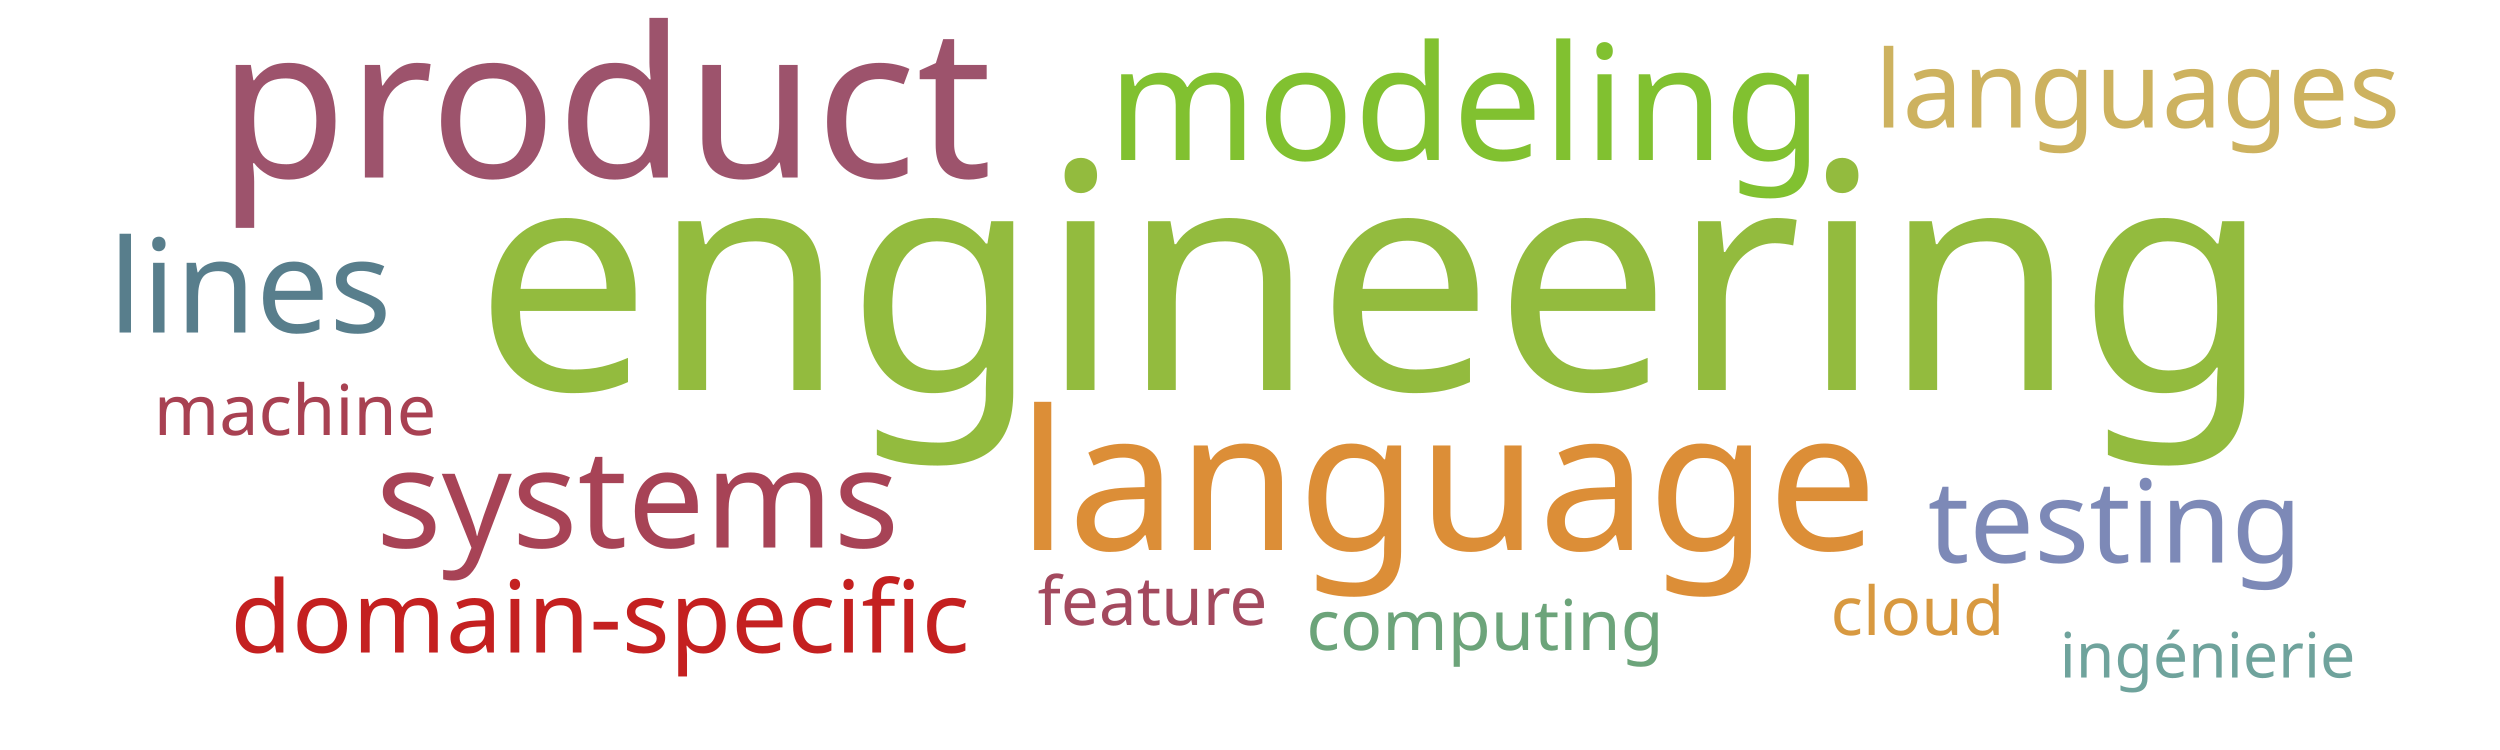
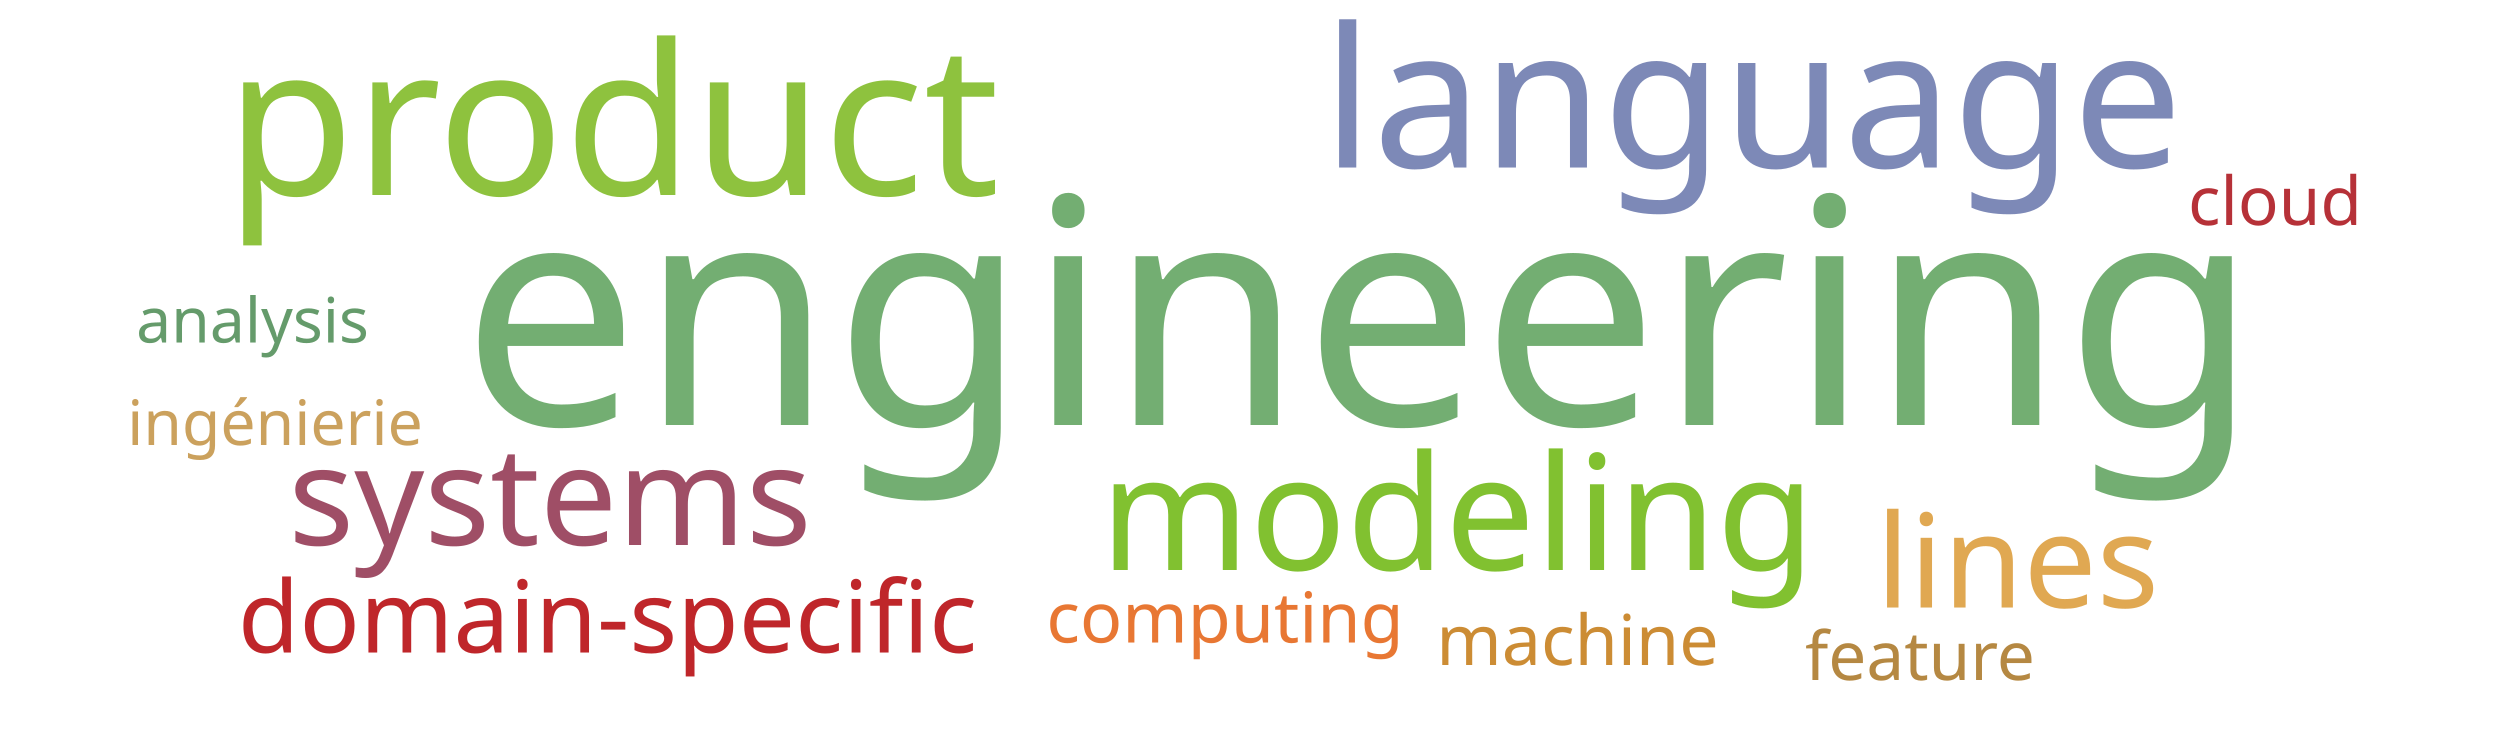
<svg xmlns="http://www.w3.org/2000/svg" width="1000" height="300">
  <g transform="translate(500, 150)">
-     <text text-anchor="middle" style="font-family: Impact; font-size: 126px; fill: #93bb3e" transform="translate(49,6)rotate(0)">engineering</text>
-     <text text-anchor="middle" style="font-family: Impact; font-size: 84px; fill: #9d536c" transform="translate(-258,-79)rotate(0)">product</text>
-     <text text-anchor="middle" style="font-family: Impact; font-size: 78px; fill: #dc8e37" transform="translate(79,70)rotate(0)">language</text>
-     <text text-anchor="middle" style="font-family: Impact; font-size: 64px; fill: #81c130" transform="translate(86,-86)rotate(0)">modeling</text>
-     <text text-anchor="middle" style="font-family: Impact; font-size: 55px; fill: #a74356" transform="translate(-245,69)rotate(0)">systems</text>
-     <text text-anchor="middle" style="font-family: Impact; font-size: 52px; fill: #587e8c" transform="translate(-400,-17)rotate(0)">lines</text>
-     <text text-anchor="middle" style="font-family: Impact; font-size: 46px; fill: #7d89b7" transform="translate(346,75)rotate(0)">testing</text>
-     <text text-anchor="middle" style="font-family: Impact; font-size: 43px; fill: #cdb25f" transform="translate(355,-99)rotate(0)">languages</text>
-     <text text-anchor="middle" style="font-family: Impact; font-size: 40px; fill: #c42020" transform="translate(-260,111)rotate(0)">domain-specific</text>
-     <text text-anchor="middle" style="font-family: Impact; font-size: 28px; fill: #6ca47a" transform="translate(94,110)rotate(0)">computing</text>
-     <text text-anchor="middle" style="font-family: Impact; font-size: 28px; fill: #a84152" transform="translate(-382,24)rotate(0)">machine</text>
-     <text text-anchor="middle" style="font-family: Impact; font-size: 27px; fill: #d89940" transform="translate(267,104)rotate(0)">cloud</text>
-     <text text-anchor="middle" style="font-family: Impact; font-size: 27px; fill: #a3495e" transform="translate(-39,100)rotate(0)">feature</text>
-     <text text-anchor="middle" style="font-family: Impact; font-size: 25px; fill: #6fa39c" transform="translate(383,121)rotate(0)">ingénierie</text>
+     <text text-anchor="middle" style="font-family: Impact; font-size: 126px; fill: #73ae72" transform="translate(44,20)rotate(0)">engineering</text>
+     <text text-anchor="middle" style="font-family: Impact; font-size: 84px; fill: #8ec23e" transform="translate(-255,-72)rotate(0)">product</text>
+     <text text-anchor="middle" style="font-family: Impact; font-size: 78px; fill: #7d89b7" transform="translate(201,-83)rotate(0)">language</text>
+     <text text-anchor="middle" style="font-family: Impact; font-size: 64px; fill: #81c130" transform="translate(83,78)rotate(0)">modeling</text>
+     <text text-anchor="middle" style="font-family: Impact; font-size: 55px; fill: #9f4e66" transform="translate(-280,68)rotate(0)">systems</text>
+     <text text-anchor="middle" style="font-family: Impact; font-size: 52px; fill: #e0a852" transform="translate(307,93)rotate(0)">lines</text>
+     <text text-anchor="middle" style="font-family: Impact; font-size: 40px; fill: #bf262a" transform="translate(-257,111)rotate(0)">domain-specific</text>
+     <text text-anchor="middle" style="font-family: Impact; font-size: 28px; fill: #e87733" transform="translate(-10,107)rotate(0)">computing</text>
+     <text text-anchor="middle" style="font-family: Impact; font-size: 28px; fill: #cc8c34" transform="translate(131,116)rotate(0)">machine</text>
+     <text text-anchor="middle" style="font-family: Impact; font-size: 27px; fill: #b63138" transform="translate(410,-60)rotate(0)">cloud</text>
+     <text text-anchor="middle" style="font-family: Impact; font-size: 27px; fill: #b58842" transform="translate(268,122)rotate(0)">feature</text>
+     <text text-anchor="middle" style="font-family: Impact; font-size: 25px; fill: #cba15d" transform="translate(-390,28)rotate(0)">ingénierie</text>
+     <text text-anchor="middle" style="font-family: Impact; font-size: 25px; fill: #659b6b" transform="translate(-399,-13)rotate(0)">analysis</text>
  </g>
</svg>
